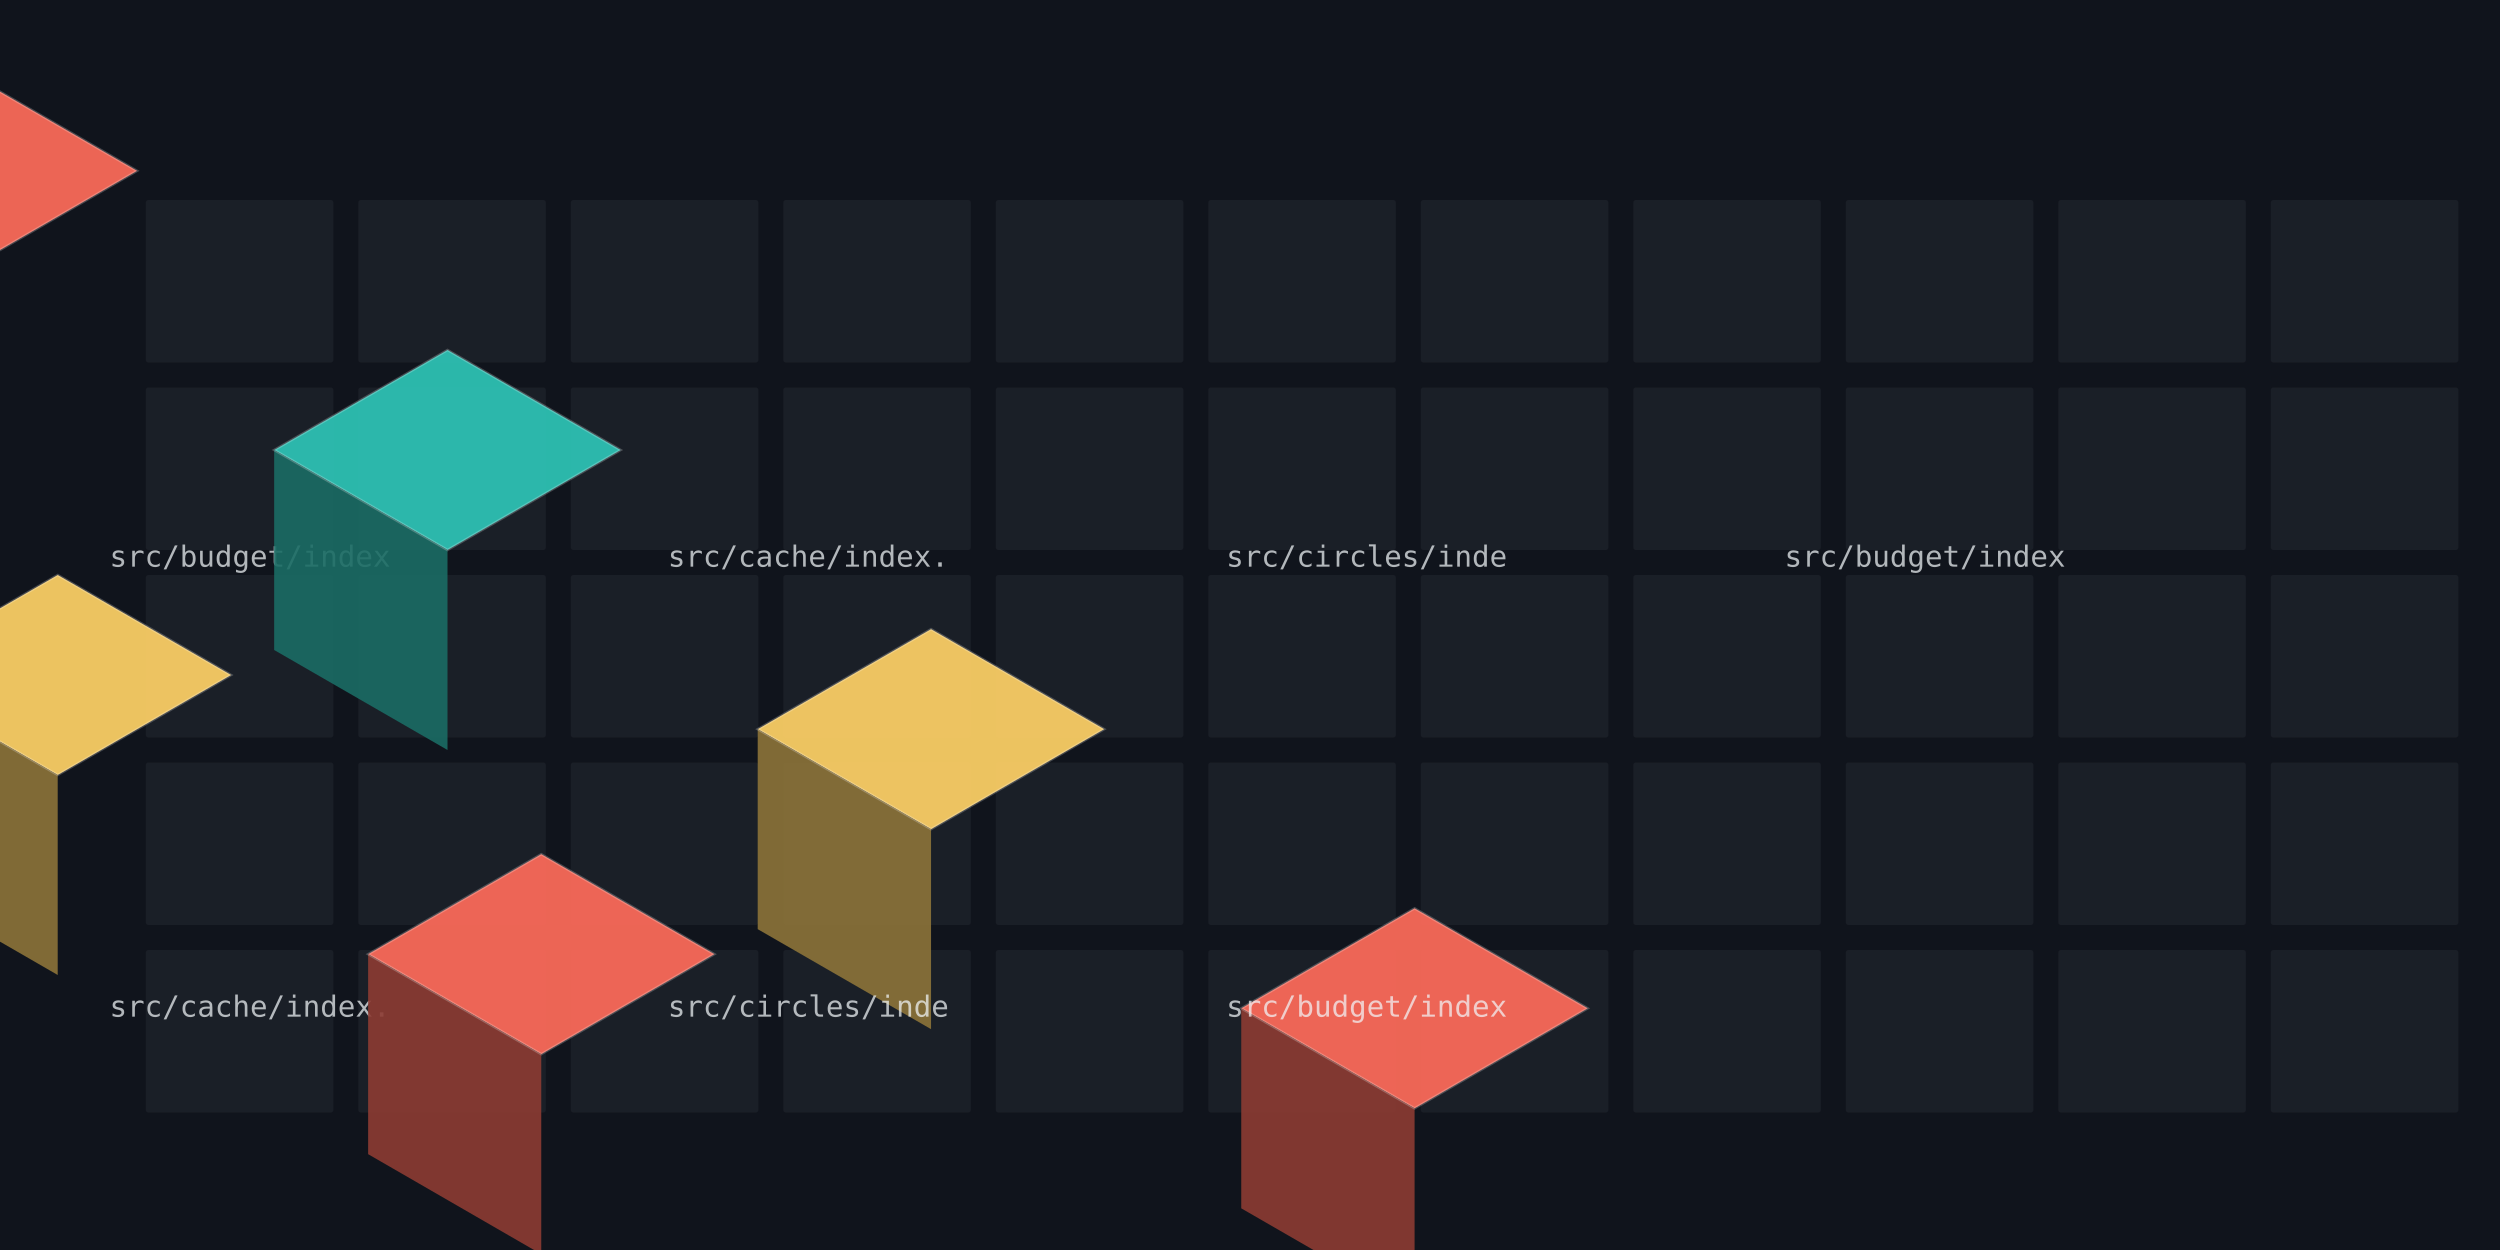
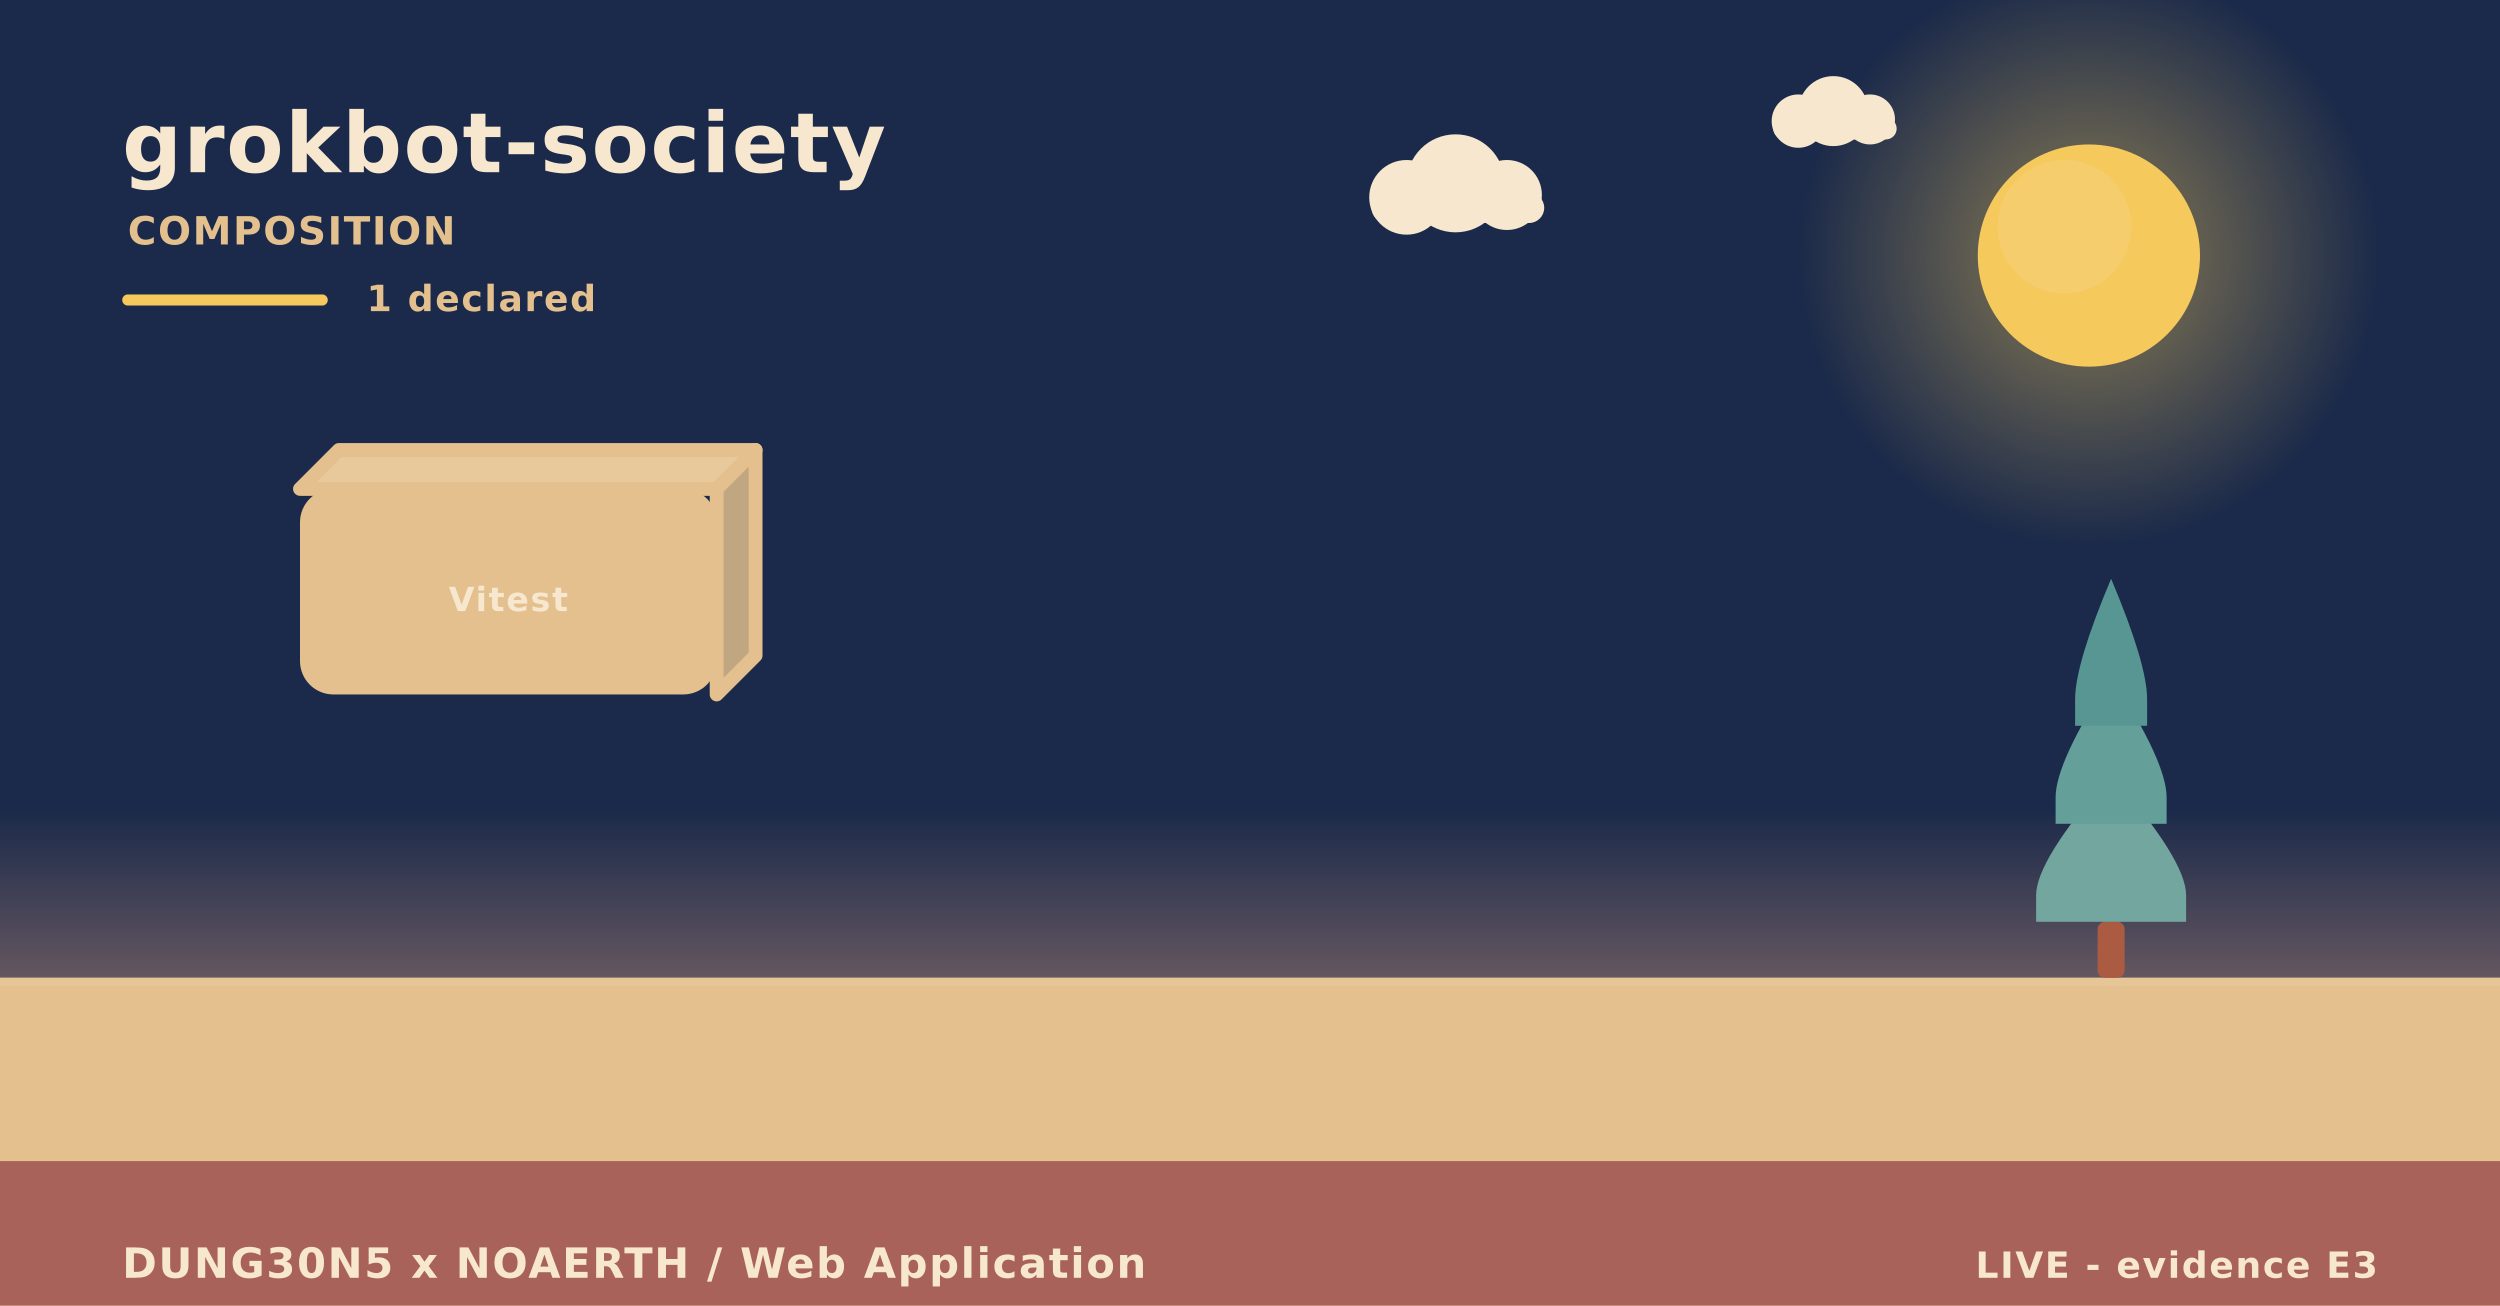
- <svg xmlns="http://www.w3.org/2000/svg" viewBox="0 0 1200 600" width="1200" height="600" role="img" aria-label="grokbot-society component map">
-   <rect width="1200" height="600" fill="#10141c" />
-   <defs>
-     <linearGradient id="gc" x1="0" y1="0" x2="1" y2="1">
-       <stop offset="0%" stop-color="#ff6b5a" />
-       <stop offset="100%" stop-color="#2ec4b6" />
-     </linearGradient>
-   </defs>
-   <rect x="70.00" y="96.00" width="90.00" height="78.00" rx="1.20" fill="#f2f5f9" opacity="0.05" />
-   <rect x="172.00" y="96.00" width="90.00" height="78.00" rx="1.20" fill="#f2f5f9" opacity="0.05" />
-   <rect x="274.00" y="96.00" width="90.00" height="78.00" rx="1.20" fill="#f2f5f9" opacity="0.05" />
-   <rect x="376.00" y="96.00" width="90.00" height="78.00" rx="1.20" fill="#f2f5f9" opacity="0.05" />
-   <rect x="478.00" y="96.00" width="90.00" height="78.00" rx="1.20" fill="#f2f5f9" opacity="0.05" />
-   <rect x="580.00" y="96.00" width="90.00" height="78.00" rx="1.20" fill="#f2f5f9" opacity="0.05" />
-   <rect x="682.00" y="96.00" width="90.00" height="78.00" rx="1.20" fill="#f2f5f9" opacity="0.05" />
-   <rect x="784.00" y="96.00" width="90.00" height="78.00" rx="1.20" fill="#f2f5f9" opacity="0.05" />
-   <rect x="886.00" y="96.00" width="90.00" height="78.00" rx="1.20" fill="#f2f5f9" opacity="0.05" />
-   <rect x="988.00" y="96.00" width="90.00" height="78.00" rx="1.20" fill="#f2f5f9" opacity="0.05" />
-   <rect x="1090.00" y="96.00" width="90.00" height="78.00" rx="1.20" fill="#f2f5f9" opacity="0.05" />
-   <rect x="70.00" y="186.00" width="90.00" height="78.00" rx="1.20" fill="#f2f5f9" opacity="0.05" />
-   <rect x="172.00" y="186.00" width="90.00" height="78.00" rx="1.20" fill="#f2f5f9" opacity="0.05" />
-   <rect x="274.00" y="186.00" width="90.00" height="78.00" rx="1.20" fill="#f2f5f9" opacity="0.05" />
-   <rect x="376.00" y="186.00" width="90.00" height="78.00" rx="1.20" fill="#f2f5f9" opacity="0.05" />
-   <rect x="478.00" y="186.00" width="90.00" height="78.00" rx="1.20" fill="#f2f5f9" opacity="0.05" />
-   <rect x="580.00" y="186.00" width="90.00" height="78.00" rx="1.20" fill="#f2f5f9" opacity="0.05" />
-   <rect x="682.00" y="186.00" width="90.00" height="78.00" rx="1.20" fill="#f2f5f9" opacity="0.05" />
-   <rect x="784.00" y="186.00" width="90.00" height="78.00" rx="1.20" fill="#f2f5f9" opacity="0.05" />
-   <rect x="886.00" y="186.00" width="90.00" height="78.00" rx="1.20" fill="#f2f5f9" opacity="0.05" />
-   <rect x="988.00" y="186.00" width="90.00" height="78.00" rx="1.20" fill="#f2f5f9" opacity="0.05" />
-   <rect x="1090.00" y="186.00" width="90.00" height="78.00" rx="1.20" fill="#f2f5f9" opacity="0.05" />
-   <rect x="70.00" y="276.00" width="90.00" height="78.00" rx="1.20" fill="#f2f5f9" opacity="0.05" />
-   <rect x="172.00" y="276.00" width="90.00" height="78.00" rx="1.20" fill="#f2f5f9" opacity="0.05" />
-   <rect x="274.00" y="276.00" width="90.00" height="78.00" rx="1.20" fill="#f2f5f9" opacity="0.05" />
-   <rect x="376.00" y="276.00" width="90.00" height="78.00" rx="1.20" fill="#f2f5f9" opacity="0.05" />
-   <rect x="478.00" y="276.00" width="90.00" height="78.00" rx="1.20" fill="#f2f5f9" opacity="0.05" />
-   <rect x="580.00" y="276.00" width="90.00" height="78.00" rx="1.20" fill="#f2f5f9" opacity="0.05" />
-   <rect x="682.00" y="276.00" width="90.00" height="78.00" rx="1.20" fill="#f2f5f9" opacity="0.05" />
-   <rect x="784.00" y="276.00" width="90.00" height="78.00" rx="1.20" fill="#f2f5f9" opacity="0.05" />
-   <rect x="886.00" y="276.00" width="90.00" height="78.00" rx="1.20" fill="#f2f5f9" opacity="0.05" />
-   <rect x="988.00" y="276.00" width="90.00" height="78.00" rx="1.20" fill="#f2f5f9" opacity="0.05" />
-   <rect x="1090.00" y="276.00" width="90.00" height="78.00" rx="1.20" fill="#f2f5f9" opacity="0.05" />
-   <rect x="70.00" y="366.00" width="90.00" height="78.00" rx="1.20" fill="#f2f5f9" opacity="0.05" />
-   <rect x="172.00" y="366.00" width="90.00" height="78.00" rx="1.20" fill="#f2f5f9" opacity="0.05" />
-   <rect x="274.00" y="366.00" width="90.00" height="78.00" rx="1.20" fill="#f2f5f9" opacity="0.05" />
-   <rect x="376.00" y="366.00" width="90.00" height="78.00" rx="1.20" fill="#f2f5f9" opacity="0.05" />
-   <rect x="478.00" y="366.00" width="90.00" height="78.00" rx="1.20" fill="#f2f5f9" opacity="0.05" />
-   <rect x="580.00" y="366.00" width="90.00" height="78.00" rx="1.20" fill="#f2f5f9" opacity="0.05" />
-   <rect x="682.00" y="366.00" width="90.00" height="78.00" rx="1.20" fill="#f2f5f9" opacity="0.05" />
-   <rect x="784.00" y="366.00" width="90.00" height="78.00" rx="1.20" fill="#f2f5f9" opacity="0.05" />
-   <rect x="886.00" y="366.00" width="90.00" height="78.00" rx="1.20" fill="#f2f5f9" opacity="0.05" />
-   <rect x="988.00" y="366.00" width="90.00" height="78.00" rx="1.20" fill="#f2f5f9" opacity="0.05" />
-   <rect x="1090.00" y="366.00" width="90.00" height="78.00" rx="1.20" fill="#f2f5f9" opacity="0.05" />
-   <rect x="70.00" y="456.00" width="90.00" height="78.00" rx="1.20" fill="#f2f5f9" opacity="0.05" />
-   <rect x="172.00" y="456.00" width="90.00" height="78.00" rx="1.20" fill="#f2f5f9" opacity="0.05" />
-   <rect x="274.00" y="456.00" width="90.00" height="78.00" rx="1.20" fill="#f2f5f9" opacity="0.05" />
-   <rect x="376.00" y="456.00" width="90.00" height="78.00" rx="1.20" fill="#f2f5f9" opacity="0.05" />
-   <rect x="478.00" y="456.00" width="90.00" height="78.00" rx="1.20" fill="#f2f5f9" opacity="0.05" />
-   <rect x="580.00" y="456.00" width="90.00" height="78.00" rx="1.20" fill="#f2f5f9" opacity="0.05" />
-   <rect x="682.00" y="456.00" width="90.00" height="78.00" rx="1.20" fill="#f2f5f9" opacity="0.05" />
-   <rect x="784.00" y="456.00" width="90.00" height="78.00" rx="1.20" fill="#f2f5f9" opacity="0.05" />
-   <rect x="886.00" y="456.00" width="90.00" height="78.00" rx="1.20" fill="#f2f5f9" opacity="0.05" />
-   <rect x="988.00" y="456.00" width="90.00" height="78.00" rx="1.20" fill="#f2f5f9" opacity="0.05" />
-   <rect x="1090.00" y="456.00" width="90.00" height="78.00" rx="1.20" fill="#f2f5f9" opacity="0.05" />
-   <g transform="rotate(0 120 140)">
-     <polygon points="-17.3,34.0 65.8,82.0 -17.3,130.0 -100.5,82.0" fill="#ff6b5a" opacity="0.92" />
-     <polygon points="-100.5,82.0 -17.3,130.0 -17.3,226.0 -100.5,178.0" fill="#8c3b32" opacity="0.9" />
-     <polygon points="-17.3,34.0 65.8,82.0 -17.3,130.0 -100.5,82.0" fill="none" stroke="rgba(255,255,255,0.220)" stroke-width="1.2" />
-     <animateTransform attributeName="transform" type="rotate" values="-32.0 0.00 0.00 0.0 0.00 0.00" dur="7.55s" begin="0.0s" repeatCount="indefinite" />
+ <svg xmlns="http://www.w3.org/2000/svg" width="900" height="470" viewBox="0 0 900 470" role="img" aria-label="grokbot-society - how it is composed">
+   <linearGradient id="skyc" x1="0" y1="0" x2="0" y2="1">
+     <stop offset="0" stop-color="#1b2a4a" />
+     <stop offset="0.62" stop-color="#1b2a4a" />
+     <stop offset="1" stop-color="#f3ad8a" />
+   </linearGradient>
+   <rect width="900" height="470" fill="url(#skyc)" />
+   <radialGradient id="sunc">
+     <stop offset="0.35" stop-color="#f5c95c" stop-opacity="0.34" />
+     <stop offset="1" stop-color="#f5c95c" stop-opacity="0" />
+   </radialGradient>
+   <circle cx="752" cy="92" r="104" fill="url(#sunc)" />
+   <circle cx="752" cy="92" r="40" fill="#f5c95c" />
+   <circle cx="743.2" cy="81.6" r="24" fill="#f5d27e" opacity="0.5" />
+   <g>
+     <circle cx="524" cy="66" r="17.64" fill="#f6e7ce" />
+     <circle cx="506.36" cy="71.04" r="13.44" fill="#f6e7ce" />
+     <circle cx="542.48" cy="70.2" r="12.6" fill="#f6e7ce" />
+     <rect x="493.76" y="69.36" width="62.16" height="10.92" rx="5.46" fill="#f6e7ce" />
+     <animateTransform attributeName="transform" type="translate" values="0 0;24 0;0 0" dur="36s" begin="0s" repeatCount="indefinite" />
  </g>
-   <text x="120" y="272" font-family="ui-monospace,Menlo,monospace" font-size="14" fill="rgba(242,245,249,0.720)" text-anchor="middle">src/budget/index</text>
-   <g transform="rotate(0 388 140)">
-     <polygon points="214.8,168.0 297.9,216.0 214.8,264.0 131.6,216.0" fill="#2ec4b6" opacity="0.92" />
-     <polygon points="131.6,216.0 214.8,264.0 214.8,360.0 131.6,312.0" fill="#196c64" opacity="0.9" />
-     <polygon points="214.8,168.0 297.9,216.0 214.8,264.0 131.6,216.0" fill="none" stroke="rgba(255,255,255,0.220)" stroke-width="1.2" />
-     <animateTransform attributeName="transform" type="rotate" values="-32.0 0.00 0.00 0.0 0.00 0.00" dur="7.55s" begin="0.4s" repeatCount="indefinite" />
+   <g>
+     <circle cx="660" cy="40" r="12.6" fill="#f6e7ce" />
+     <circle cx="647.4" cy="43.6" r="9.6" fill="#f6e7ce" />
+     <circle cx="673.2" cy="43" r="9" fill="#f6e7ce" />
+     <rect x="638.4" y="42.4" width="44.4" height="7.8" rx="3.9" fill="#f6e7ce" />
+     <animateTransform attributeName="transform" type="translate" values="0 0;-18 0;0 0" dur="46s" begin="3s" repeatCount="indefinite" />
  </g>
-   <text x="388" y="272" font-family="ui-monospace,Menlo,monospace" font-size="14" fill="rgba(242,245,249,0.720)" text-anchor="middle">src/cache/index.</text>
-   <g transform="rotate(0 656 140)">
-     <polygon points="446.9,302.0 530.0,350.0 446.9,398.0 363.7,350.0" fill="#ffd166" opacity="0.92" />
-     <polygon points="363.7,350.0 446.9,398.0 446.9,494.0 363.7,446.0" fill="#8c7338" opacity="0.9" />
-     <polygon points="446.9,302.0 530.0,350.0 446.9,398.0 363.7,350.0" fill="none" stroke="rgba(255,255,255,0.220)" stroke-width="1.2" />
-     <animateTransform attributeName="transform" type="rotate" values="-32.0 0.00 0.00 0.0 0.00 0.00" dur="7.55s" begin="0.8s" repeatCount="indefinite" />
+   <rect x="0" y="352" width="900" height="118" fill="#e3c08d" />
+   <rect x="0" y="352" width="900" height="3" fill="#e6c596" />
+   <text x="44" y="62" font-family="Verdana,DejaVu Sans,sans-serif" font-size="30" font-weight="700" letter-spacing="0.6" fill="#f6e7ce" text-anchor="start">grokbot-society</text>
+   <text x="46" y="88" font-family="Verdana,DejaVu Sans,sans-serif" font-size="14" font-weight="700" letter-spacing="0.6" fill="#e3c08d" text-anchor="start">COMPOSITION</text>
+   <rect x="44" y="106" width="74" height="4" rx="2" fill="#f5c95c" />
+   <text x="132" y="112" font-family="Verdana,DejaVu Sans,sans-serif" font-size="13" font-weight="700" letter-spacing="0.6" fill="#e3c08d" text-anchor="start">1 declared</text>
+   <g>
+     <path d="M108,176 L258,176 L272,162 L122,162 Z" fill="#e7c99b" stroke="#e3c08d" stroke-width="5" stroke-linejoin="round" />
+     <path d="M258,176 L272,162 L272,236 L258,250 Z" fill="#c1a682" stroke="#e3c08d" stroke-width="5" stroke-linejoin="round" />
+     <rect x="108" y="176" width="150" height="74" rx="12" fill="#e3c08d" />
+     <animateTransform attributeName="transform" type="translate" values="0 10;0 0" dur="0.75s" begin="0s" fill="freeze" />
  </g>
-   <text x="656" y="272" font-family="ui-monospace,Menlo,monospace" font-size="14" fill="rgba(242,245,249,0.720)" text-anchor="middle">src/circles/inde</text>
-   <g transform="rotate(0 924 140)">
-     <polygon points="679.0,436.0 762.1,484.0 679.0,532.0 595.8,484.0" fill="#ff6b5a" opacity="0.92" />
-     <polygon points="595.8,484.0 679.0,532.0 679.0,628.0 595.8,580.0" fill="#8c3b32" opacity="0.9" />
-     <polygon points="679.0,436.0 762.1,484.0 679.0,532.0 595.8,484.0" fill="none" stroke="rgba(255,255,255,0.220)" stroke-width="1.2" />
-     <animateTransform attributeName="transform" type="rotate" values="-32.0 0.00 0.00 0.0 0.00 0.00" dur="7.55s" begin="1.2s" repeatCount="indefinite" />
-   </g>
-   <text x="924" y="272" font-family="ui-monospace,Menlo,monospace" font-size="14" fill="rgba(242,245,249,0.720)" text-anchor="middle">src/budget/index</text>
-   <g transform="rotate(0 120 356)">
-     <polygon points="-204.4,142.0 -121.2,190.0 -204.4,238.0 -287.5,190.0" fill="#2ec4b6" opacity="0.92" />
-     <polygon points="-287.5,190.0 -204.4,238.0 -204.4,334.0 -287.5,286.0" fill="#196c64" opacity="0.9" />
-     <polygon points="-204.4,142.0 -121.2,190.0 -204.4,238.0 -287.5,190.0" fill="none" stroke="rgba(255,255,255,0.220)" stroke-width="1.2" />
-     <animateTransform attributeName="transform" type="rotate" values="-32.0 0.00 0.00 0.0 0.00 0.00" dur="7.55s" begin="1.6s" repeatCount="indefinite" />
-   </g>
-   <text x="120" y="488" font-family="ui-monospace,Menlo,monospace" font-size="14" fill="rgba(242,245,249,0.720)" text-anchor="middle">src/cache/index.</text>
-   <g transform="rotate(0 388 356)">
-     <polygon points="27.7,276.0 110.9,324.0 27.7,372.0 -55.4,324.0" fill="#ffd166" opacity="0.92" />
-     <polygon points="-55.4,324.0 27.7,372.0 27.7,468.0 -55.4,420.0" fill="#8c7338" opacity="0.9" />
-     <polygon points="27.7,276.0 110.9,324.0 27.7,372.0 -55.4,324.0" fill="none" stroke="rgba(255,255,255,0.220)" stroke-width="1.2" />
-     <animateTransform attributeName="transform" type="rotate" values="-32.0 0.00 0.00 0.0 0.00 0.00" dur="7.55s" begin="2.0s" repeatCount="indefinite" />
-   </g>
-   <text x="388" y="488" font-family="ui-monospace,Menlo,monospace" font-size="14" fill="rgba(242,245,249,0.720)" text-anchor="middle">src/circles/inde</text>
-   <g transform="rotate(0 656 356)">
-     <polygon points="259.8,410.0 342.9,458.0 259.8,506.0 176.7,458.0" fill="#ff6b5a" opacity="0.92" />
-     <polygon points="176.7,458.0 259.8,506.0 259.8,602.0 176.7,554.0" fill="#8c3b32" opacity="0.9" />
-     <polygon points="259.8,410.0 342.9,458.0 259.8,506.0 176.7,458.0" fill="none" stroke="rgba(255,255,255,0.220)" stroke-width="1.2" />
-     <animateTransform attributeName="transform" type="rotate" values="-32.0 0.00 0.00 0.0 0.00 0.00" dur="7.55s" begin="2.4s" repeatCount="indefinite" />
-   </g>
-   <text x="656" y="488" font-family="ui-monospace,Menlo,monospace" font-size="14" fill="rgba(242,245,249,0.720)" text-anchor="middle">src/budget/index</text>
+   <text x="183" y="220" font-family="Verdana,DejaVu Sans,sans-serif" font-size="12" font-weight="700" letter-spacing="0.6" fill="#f6e7ce" text-anchor="middle">Vitest</text>
+   <rect x="755.14" y="331.84" width="9.72" height="20.16" rx="2.7" fill="#ac5b43" />
+   <path d="M760,278.92 Q733,309.61 733,322.31 Q733,331.84 733,331.84 L787,331.84 Q787,331.84 787,322.31 Q787,309.61 760,278.92 Z" fill="#74a6a0" />
+   <path d="M760,243.64 Q740.02,274.33 740.02,287.03 Q740.02,296.56 740.02,296.56 L779.98,296.56 Q779.98,296.56 779.98,287.03 Q779.98,274.33 760,243.64 Z" fill="#649f9a" />
+   <path d="M760,208.36 Q747.04,239.05 747.04,251.75 Q747.04,261.28 747.04,261.28 L772.96,261.28 Q772.96,261.28 772.96,251.75 Q772.96,239.05 760,208.36 Z" fill="#589694" />
+   <rect x="0" y="418" width="900" height="52" rx="0" fill="#a65c56" opacity="0.94" />
+   <text x="44" y="460" font-family="Verdana,DejaVu Sans,sans-serif" font-size="15" font-weight="700" letter-spacing="0.6" fill="#f6e7ce" text-anchor="start">DUNG30N5 x NOAERTH  /  Web Application</text>
+   <text x="856" y="460" font-family="Verdana,DejaVu Sans,sans-serif" font-size="13" font-weight="700" letter-spacing="0.6" fill="#f6e7ce" text-anchor="end">LIVE  -  evidence E3</text>
</svg>
